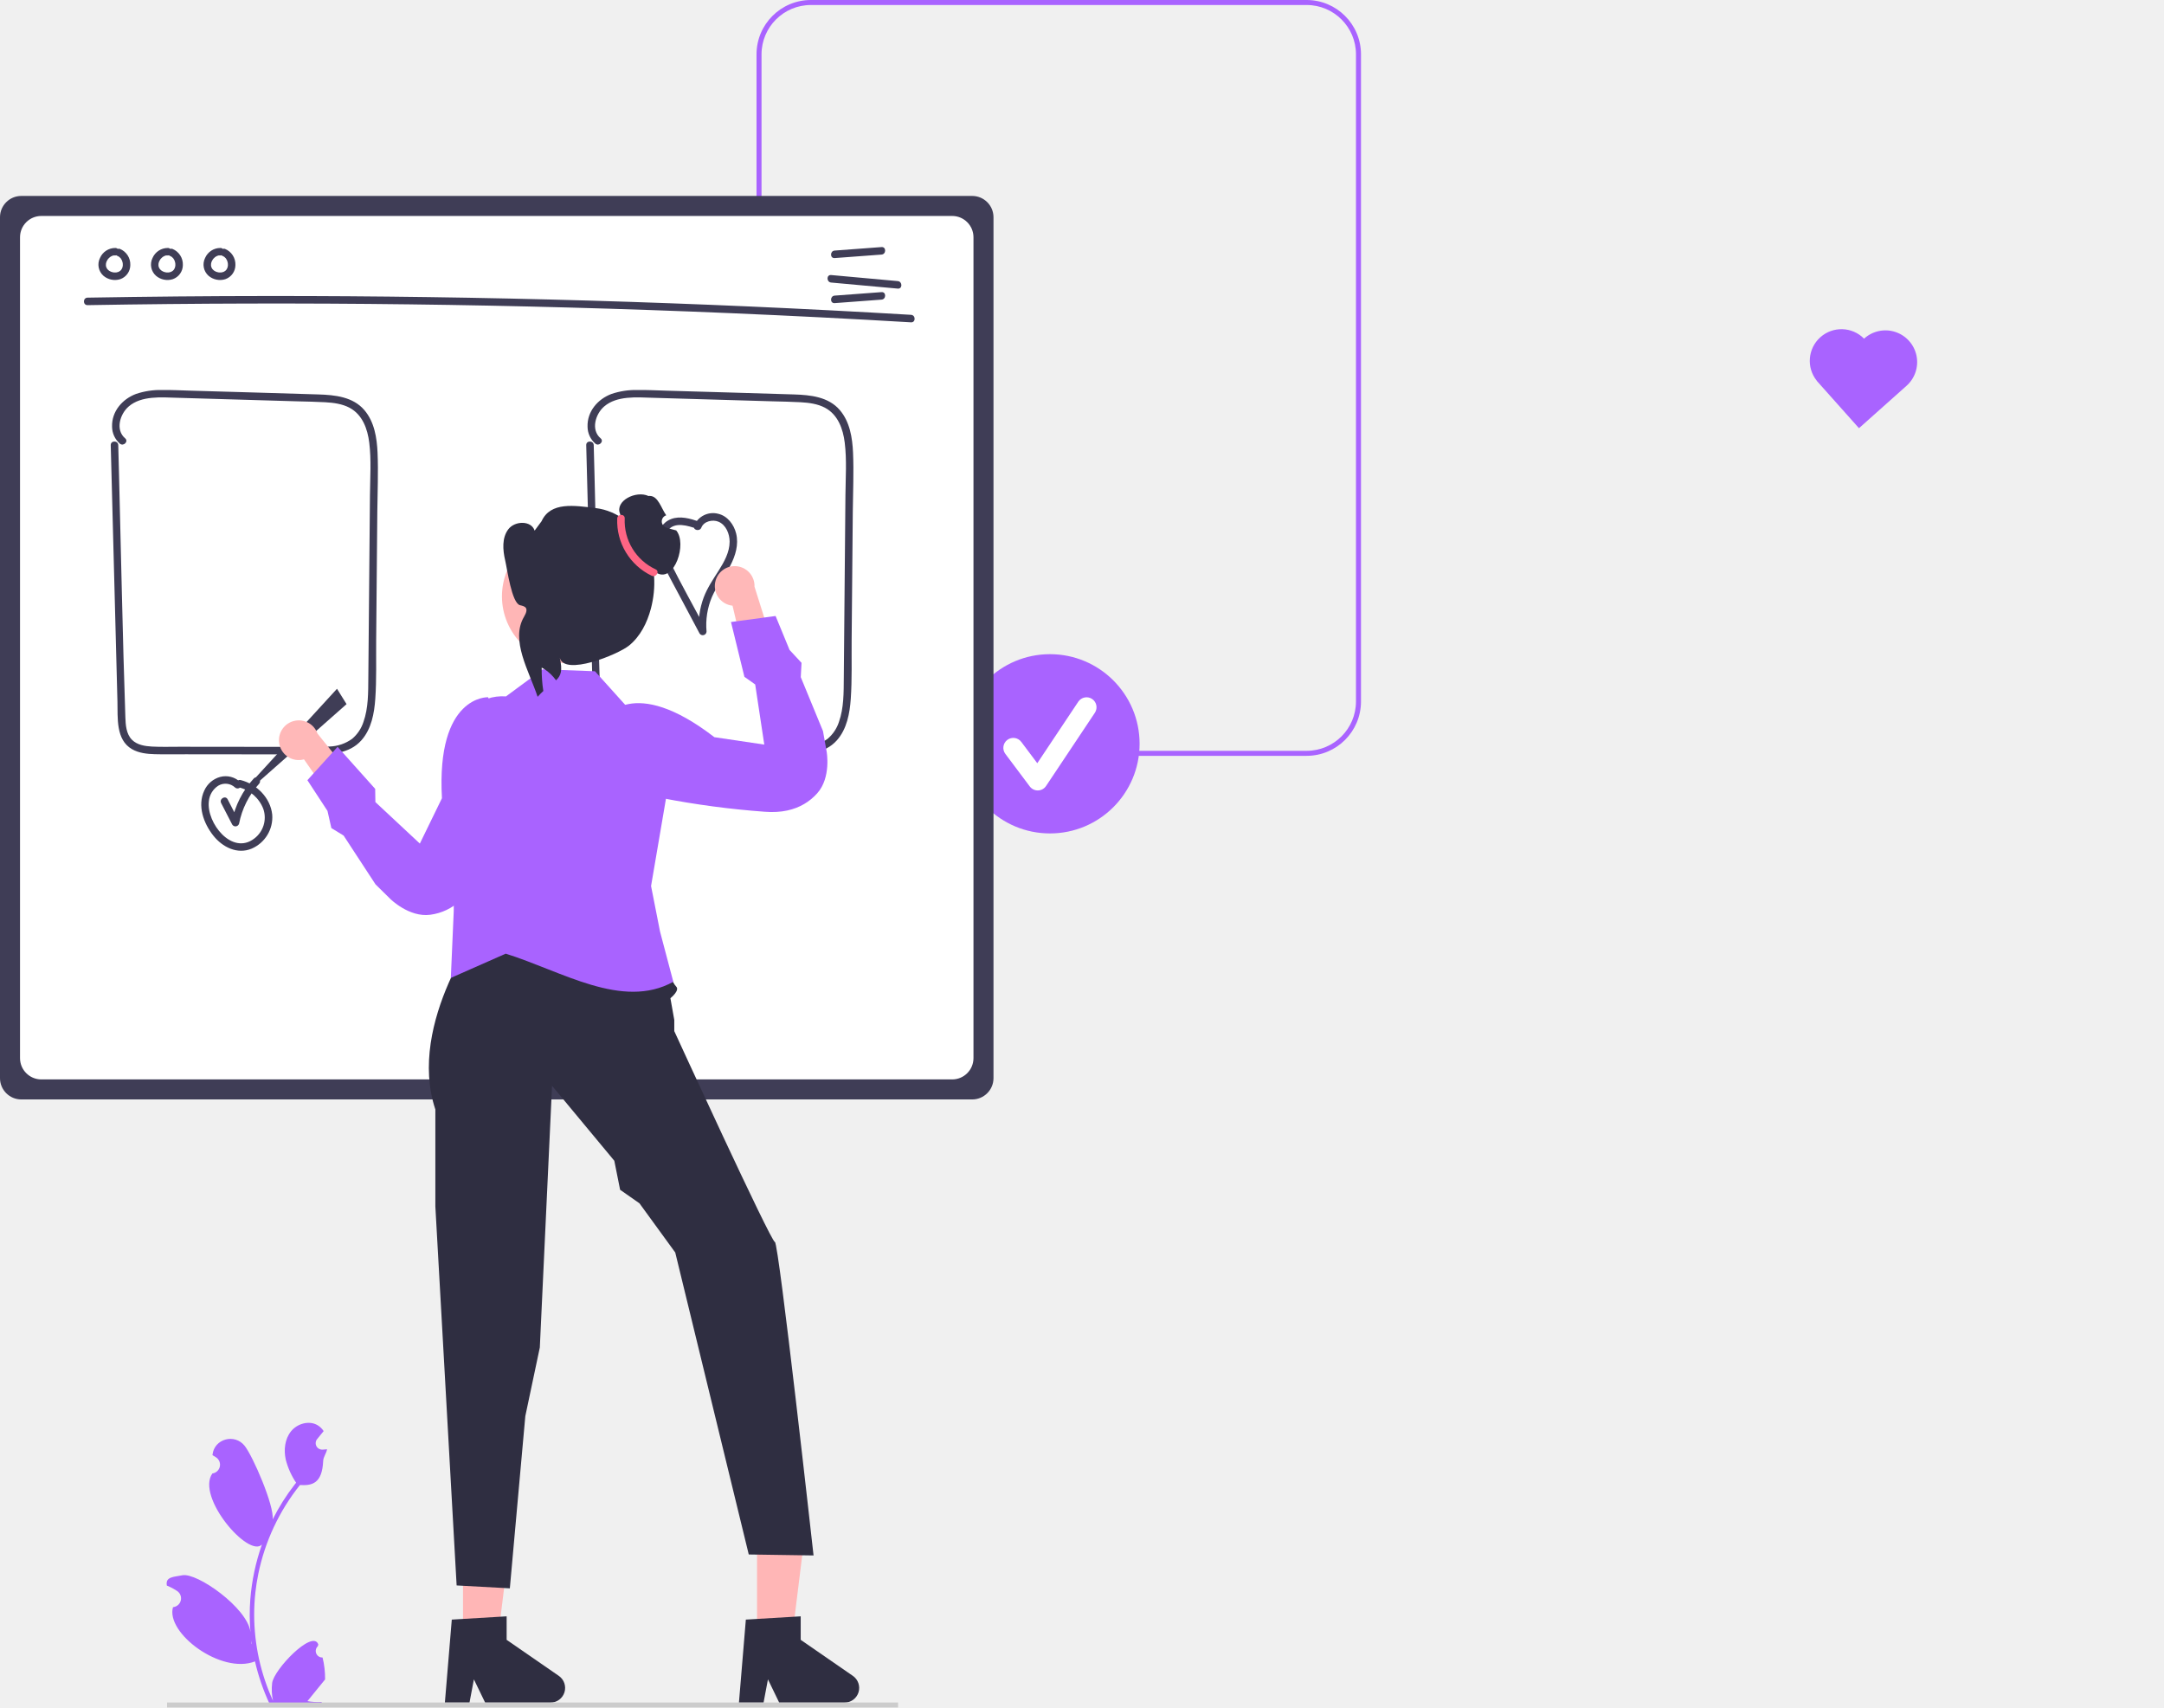
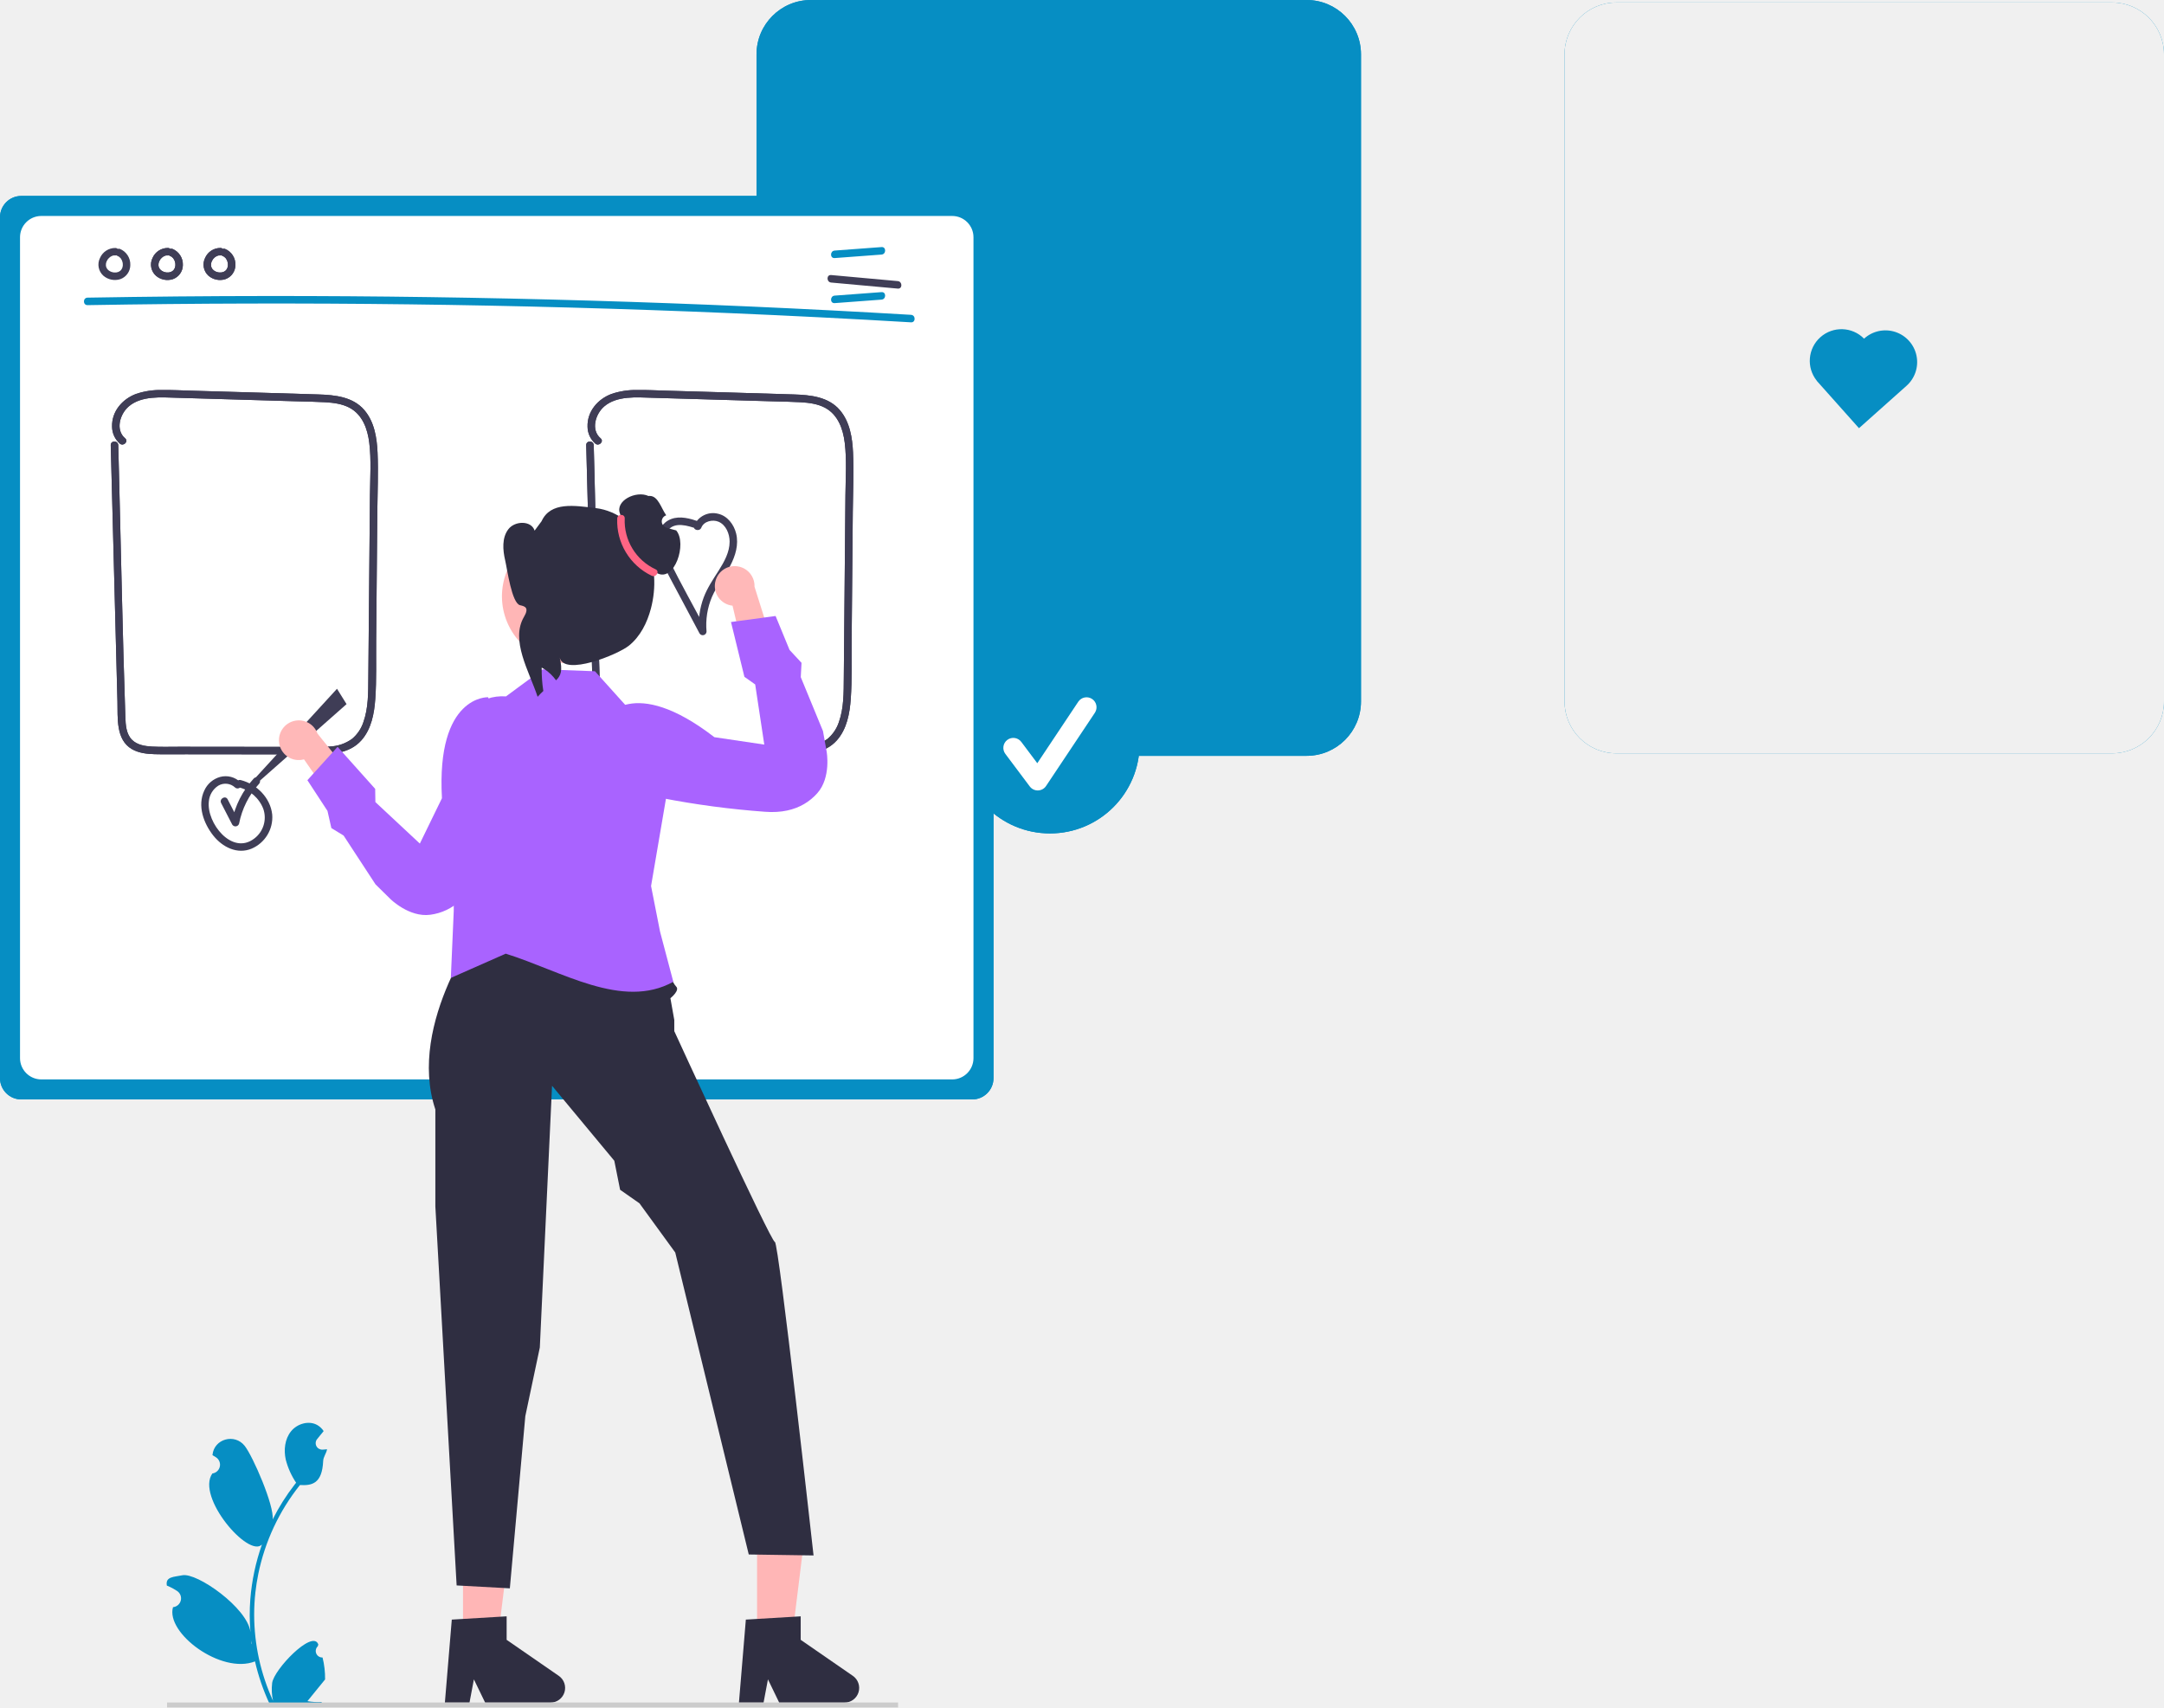
<svg xmlns="http://www.w3.org/2000/svg" data-name="Layer 1" width="864.731" height="682.242" viewBox="0 0 864.731 682.242">
-   <path d="M695.636,404.871H497.503a20.729,20.729,0,0,1-20.706-20.706V125.577a20.729,20.729,0,0,1,20.706-20.706H695.636a20.729,20.729,0,0,1,20.706,20.706V384.165A20.729,20.729,0,0,1,695.636,404.871Z" transform="translate(-173.493 -103.8713)" fill="#f0f0f0" />
-   <path d="M695.636,405.871H497.503a21.731,21.731,0,0,1-21.706-21.706V125.577a21.73,21.73,0,0,1,21.706-21.706h198.133a21.731,21.731,0,0,1,21.706,21.706V384.165A21.731,21.731,0,0,1,695.636,405.871ZM497.503,105.871A19.728,19.728,0,0,0,477.797,125.577V384.165a19.728,19.728,0,0,0,19.706,19.706h198.133a19.728,19.728,0,0,0,19.706-19.706V125.577a19.728,19.728,0,0,0-19.706-19.706Z" transform="translate(-173.493 -103.8713)" fill="#a963ff" />
+   <path d="M695.636,404.871H497.503a20.729,20.729,0,0,1-20.706-20.706V125.577a20.729,20.729,0,0,1,20.706-20.706H695.636a20.729,20.729,0,0,1,20.706,20.706V384.165A20.729,20.729,0,0,1,695.636,404.871Z" transform="translate(-173.493 -103.8713)" fill="#068ec3" />
+   <path d="M695.636,405.871H497.503a21.731,21.731,0,0,1-21.706-21.706V125.577a21.73,21.73,0,0,1,21.706-21.706h198.133a21.731,21.731,0,0,1,21.706,21.706V384.165A21.731,21.731,0,0,1,695.636,405.871ZM497.503,105.871A19.728,19.728,0,0,0,477.797,125.577V384.165a19.728,19.728,0,0,0,19.706,19.706h198.133a19.728,19.728,0,0,0,19.706-19.706V125.577a19.728,19.728,0,0,0-19.706-19.706Z" transform="translate(-173.493 -103.8713)" fill="#068ec3" />
+   <path d="M1017.518,404.871H819.384a20.729,20.729,0,0,1-20.706-20.706V125.577a20.729,20.729,0,0,1,20.706-20.706h198.133a20.729,20.729,0,0,1,20.706,20.706V384.165A20.729,20.729,0,0,1,1017.518,404.871Z" transform="translate(-173.493 -103.8713)" fill="#068ec3" />
+   <circle cx="419.571" cy="297.192" r="35.811" fill="#068ec3" />
+   <path d="M588.178,419.701a3.982,3.982,0,0,1-3.186-1.594l-9.77-13.027a3.983,3.983,0,1,1,6.374-4.78l6.392,8.522,16.416-24.624a3.984,3.984,0,0,1,6.629,4.419l-19.54,29.309a3.985,3.985,0,0,1-3.204,1.773C588.252,419.701,588.215,419.701,588.178,419.701Z" transform="translate(-173.493 -103.8713)" fill="#068ec3" />
+   <path d="M561.993,543.162h-380a8.51,8.51,0,0,1-8.5-8.5v-344a8.509,8.509,0,0,1,8.5-8.5h380a8.509,8.509,0,0,1,8.5,8.5v344A8.51,8.51,0,0,1,561.993,543.162Z" transform="translate(-173.493 -103.8713)" fill="#068ec3" />
+   <path d="M553.993,535.162h-364a8.51,8.51,0,0,1-8.5-8.5v-328a8.509,8.509,0,0,1,8.5-8.5h364a8.509,8.509,0,0,1,8.5,8.5v328A8.51,8.51,0,0,1,553.993,535.162Z" transform="translate(-173.493 -103.8713)" fill="#068ec3" />
+   <path d="M208.487,225.796q64.256-1.117,128.526-.321,64.26.801,128.478,3.524,36.035,1.528,72.041,3.662c1.929.114,1.922-2.886,0-3q-64.153-3.796-128.4-5.681-64.238-1.88-128.513-1.837-36.067.024-72.131.654c-1.928.034-1.934,3.034,0,3Z" transform="translate(-173.493 -103.8713)" fill="#068ec3" />
+   <path d="M507.022,206.985l18.731-1.394c1.914-.142,1.929-3.144,0-3l-18.731,1.394c-1.914.142-1.929,3.144,0,3Z" transform="translate(-173.493 -103.8713)" fill="#068ec3" />
+   <path d="M507.022,224.985l18.731-1.394c1.914-.142,1.929-3.144,0-3l-18.731,1.394c-1.914.142-1.929,3.144,0,3Z" transform="translate(-173.493 -103.8713)" fill="#068ec3" />
+   <path d="M505.613,216.765l26.632,2.42c1.922.175,1.91-2.826,0-3l-26.632-2.42c-1.922-.175-1.91,2.826,0,3Z" transform="translate(-173.493 -103.8713)" fill="#068ec3" />
+   <path d="M219.572,202.951a6.636,6.636,0,0,0-6.133,4.006,5.974,5.974,0,0,0,1.375,7.096,7.102,7.102,0,0,0,6.729,1.367,6.003,6.003,0,0,0,4.023-5.643,6.707,6.707,0,0,0-4.179-6.469,1.506,1.506,0,0,0-1.845,1.048,1.543,1.543,0,0,0,1.048,1.845c.261.101-.239-.128.005.004.1.055.203.104.301.162.084.05.164.104.246.157.28.183-.137-.134.042.03.155.142.309.281.45.439.053.059.262.225.1.109-.124-.088-.048-.068,0,.003.036.054.075.106.111.16a5.346,5.346,0,0,1,.318.55c.022.044.042.089.065.132.042.082.103.103.004.001-.094-.098-.034-.091-.001.003.022.062.046.123.068.185a5.78,5.78,0,0,1,.177.617c.022.097.04.194.059.291.067.344-.01-.214.006.042.014.214.029.425.026.639q-.003.147-.013.294c-.003.049-.009.098-.012.146-.016.235-.016-.086.017-.108a2.77,2.77,0,0,0-.136.617c-.027.093-.059.184-.089.277-.104.322.098-.175-.013.045a5.483,5.483,0,0,1-.306.55c-.049.074-.233.242-.082.125.164-.127-.086.091-.139.14" />
+   <path d="M240.572,202.951a6.636,6.636,0,0,0-6.133,4.006,5.974,5.974,0,0,0,1.375,7.096,7.102,7.102,0,0,0,6.729,1.367,6.003,6.003,0,0,0,4.023-5.643,6.707,6.707,0,0,0-4.179-6.469,1.506,1.506,0,0,0-1.845,1.048,1.543,1.543,0,0,0,1.048,1.845c.261.101-.239-.128.005.004.1.055.203.104.301.162.084.05.164.104.246.157.28.183-.137-.134.042.03.155.142.309.281.45.439.053.059.262.225.1.109-.124-.088-.048-.068,0,.003.036.054.075.106.111.16a5.346,5.346,0,0,1,.318.55c.022.044.042.089.065.132.042.082.103.103.004.001-.094-.098-.034-.091-.001.003.022.062.046.123.068.185a5.78,5.78,0,0,1,.177.617c.022.097.04.194.059.291.067.344-.01-.214.006.042.014.214.029.425.026.639q-.003.147-.013.294c-.003.049-.009.098-.012.146-.016.235-.016-.086.017-.108a2.77,2.77,0,0,0-.136.617c-.027.093-.059.184-.089.277-.104.322.098-.175-.013.045a5.483,5.483,0,0,1-.306.55c-.049.074-.233.242-.082.125.164-.127-.086.091-.139.14" />
+   <path d="M695.636,405.871H497.503a21.731,21.731,0,0,1-21.706-21.706V125.577a21.73,21.73,0,0,1,21.706-21.706h198.133a21.731,21.731,0,0,1,21.706,21.706V384.165A21.731,21.731,0,0,1,695.636,405.871ZM497.503,105.871A19.728,19.728,0,0,0,477.797,125.577V384.165a19.728,19.728,0,0,0,19.706,19.706h198.133a19.728,19.728,0,0,0,19.706-19.706V125.577a19.728,19.728,0,0,0-19.706-19.706Z" transform="translate(-173.493 -103.8713)" fill="#068ec3" />
  <path d="M1017.518,404.871H819.384a20.729,20.729,0,0,1-20.706-20.706V125.577a20.729,20.729,0,0,1,20.706-20.706h198.133a20.729,20.729,0,0,1,20.706,20.706V384.165A20.729,20.729,0,0,1,1017.518,404.871Z" transform="translate(-173.493 -103.8713)" fill="#f0f0f0" />
-   <circle cx="419.571" cy="297.192" r="35.811" fill="#a963ff" />
+   <circle cx="419.571" cy="297.192" r="35.811" fill="#068ec3" />
  <path d="M588.178,419.701a3.982,3.982,0,0,1-3.186-1.594l-9.77-13.027a3.983,3.983,0,1,1,6.374-4.78l6.392,8.522,16.416-24.624a3.984,3.984,0,0,1,6.629,4.419l-19.54,29.309a3.985,3.985,0,0,1-3.204,1.773C588.252,419.701,588.215,419.701,588.178,419.701Z" transform="translate(-173.493 -103.8713)" fill="#fff" />
-   <path d="M561.993,543.162h-380a8.51,8.51,0,0,1-8.5-8.5v-344a8.509,8.509,0,0,1,8.5-8.5h380a8.509,8.509,0,0,1,8.5,8.5v344A8.51,8.51,0,0,1,561.993,543.162Z" transform="translate(-173.493 -103.8713)" fill="#3f3d56" />
+   <path d="M561.993,543.162h-380a8.51,8.51,0,0,1-8.5-8.5v-344a8.509,8.509,0,0,1,8.5-8.5h380a8.509,8.509,0,0,1,8.5,8.5v344A8.51,8.51,0,0,1,561.993,543.162Z" transform="translate(-173.493 -103.8713)" fill="#068ec3" />
  <path d="M553.993,535.162h-364a8.51,8.51,0,0,1-8.5-8.5v-328a8.509,8.509,0,0,1,8.5-8.5h364a8.509,8.509,0,0,1,8.5,8.5v328A8.51,8.51,0,0,1,553.993,535.162Z" transform="translate(-173.493 -103.8713)" fill="#fff" />
-   <path d="M208.487,225.796q64.256-1.117,128.526-.321,64.26.801,128.478,3.524,36.035,1.528,72.041,3.662c1.929.114,1.922-2.886,0-3q-64.153-3.796-128.4-5.681-64.238-1.88-128.513-1.837-36.067.024-72.131.654c-1.928.034-1.934,3.034,0,3Z" transform="translate(-173.493 -103.8713)" fill="#3f3d56" />
-   <path d="M507.022,206.985l18.731-1.394c1.914-.142,1.929-3.144,0-3l-18.731,1.394c-1.914.142-1.929,3.144,0,3Z" transform="translate(-173.493 -103.8713)" fill="#3f3d56" />
-   <path d="M507.022,224.985l18.731-1.394c1.914-.142,1.929-3.144,0-3l-18.731,1.394c-1.914.142-1.929,3.144,0,3Z" transform="translate(-173.493 -103.8713)" fill="#3f3d56" />
+   <path d="M208.487,225.796q64.256-1.117,128.526-.321,64.26.801,128.478,3.524,36.035,1.528,72.041,3.662c1.929.114,1.922-2.886,0-3q-64.153-3.796-128.4-5.681-64.238-1.88-128.513-1.837-36.067.024-72.131.654c-1.928.034-1.934,3.034,0,3Z" transform="translate(-173.493 -103.8713)" fill="#068ec3" />
+   <path d="M507.022,206.985l18.731-1.394c1.914-.142,1.929-3.144,0-3l-18.731,1.394c-1.914.142-1.929,3.144,0,3Z" transform="translate(-173.493 -103.8713)" fill="#068ec3" />
+   <path d="M507.022,224.985l18.731-1.394c1.914-.142,1.929-3.144,0-3l-18.731,1.394c-1.914.142-1.929,3.144,0,3Z" transform="translate(-173.493 -103.8713)" fill="#068ec3" />
  <path d="M505.613,216.765l26.632,2.42c1.922.175,1.91-2.826,0-3l-26.632-2.42c-1.922-.175-1.91,2.826,0,3Z" transform="translate(-173.493 -103.8713)" fill="#3f3d56" />
  <path d="M219.572,202.951a6.636,6.636,0,0,0-6.133,4.006,5.974,5.974,0,0,0,1.375,7.096,7.102,7.102,0,0,0,6.729,1.367,6.003,6.003,0,0,0,4.023-5.643,6.707,6.707,0,0,0-4.179-6.469,1.506,1.506,0,0,0-1.845,1.048,1.543,1.543,0,0,0,1.048,1.845c.261.101-.239-.128.005.004.1.055.203.104.301.162.084.05.164.104.246.157.28.183-.137-.134.042.03.155.142.309.281.45.439.053.059.262.225.1.109-.124-.088-.048-.068,0,.003.036.054.075.106.111.16a5.346,5.346,0,0,1,.318.55c.022.044.042.089.065.132.042.082.103.103.004.001-.094-.098-.034-.091-.001.003.022.062.046.123.068.185a5.78,5.78,0,0,1,.177.617c.022.097.04.194.059.291.067.344-.01-.214.006.042.014.214.029.425.026.639q-.003.147-.013.294c-.003.049-.009.098-.012.146-.016.235-.016-.086.017-.108a2.77,2.77,0,0,0-.136.617c-.027.093-.059.184-.089.277-.104.322.098-.175-.013.045a5.483,5.483,0,0,1-.306.55c-.049.074-.233.242-.082.125.164-.127-.086.091-.139.148q-.102.108-.213.209a1.702,1.702,0,0,1-.149.129c-.01-.005.251-.174.11-.084-.178.114-.347.235-.535.334-.022.012-.262.123-.261.127-.01-.041.309-.112.09-.042-.046.015-.091.033-.137.048a4.9,4.9,0,0,1-.609.162c-.047.009-.097.014-.144.026-.155.04.148-.024.157-.018a1.308,1.308,0,0,0-.341.03,5.581,5.581,0,0,1-.639-0c-.049-.003-.098-.008-.148-.011-.114-.007-.198-.089-.046 0.0.117.069.108.019.004-.001-.049-.009-.097-.017-.146-.026a5.824,5.824,0,0,1-.624-.153c-.11-.034-.218-.073-.327-.111a.869.869,0,0,1-.138-.053c-.001-.012.281.134.132.054-.187-.101-.381-.186-.564-.296-.098-.059-.191-.123-.286-.186a.923.923,0,0,1-.119-.085c.003-.013.233.2.112.085-.152-.145-.315-.275-.459-.43-.033-.035-.064-.072-.097-.108l-.032-.036q-.122-.149-.005.001c.079.023.076.111 0-.003-.027-.04-.055-.08-.082-.12a3.134,3.134,0,0,1-.31-.554c.007-.006.13.361.036.084-.018-.052-.038-.104-.055-.156q-.052-.156-.091-.315c-.026-.105-.039-.214-.065-.319-.044-.177.026.139.018.132-.025-.025-.014-.178-.016-.215-.012-.235.015-.464.019-.698.003-.181-.015.141-.019.132a.508.508,0,0,1,.028-.159c.027-.123.052-.247.086-.369q.057-.21.131-.414c.019-.051.041-.101.058-.153.063-.188-.125.227-.021.058.143-.234.249-.487.401-.717.036-.055.254-.359.138-.206-.115.153.119-.137.163-.187.184-.205.4-.373.591-.569.113-.116-.079.057-.09.065.059-.042.117-.086.176-.127q.156-.108.32-.204c.123-.072.262-.126.381-.202.141-.09-.108.04-.112.042a1.116,1.116,0,0,1,.201-.077c.116-.041.621-.259.727-.191-.005-.003-.384.03-.077.011.072-.005.144-.012.217-.015.147-.006.293-.002.439.005a1.51,1.51,0,0,0,1.5-1.5,1.533,1.533,0,0,0-1.5-1.5Z" transform="translate(-173.493 -103.8713)" fill="#3f3d56" />
+   <path d="M240.572,202.951a6.636,6.636,0,0,0-6.133,4.006,5.974,5.974,0,0,0,1.375,7.096,7.102,7.102,0,0,0,6.729,1.367,6.003,6.003,0,0,0,4.023-5.643,6.707,6.707,0,0,0-4.179-6.469,1.506,1.506,0,0,0-1.845,1.048,1.543,1.543,0,0,0,1.048,1.845c.261.101-.239-.128.005.004.1.055.203.104.301.162.084.05.164.104.246.157.28.183-.137-.134.042.03.155.142.309.281.45.439.053.059.262.225.1.109-.124-.088-.048-.068,0,.003.036.054.075.106.111.16a5.346,5.346,0,0,1,.318.55c.022.044.042.089.065.132.042.082.103.103.004.001-.094-.098-.034-.091-.001.003.022.062.046.123.068.185a5.78,5.78,0,0,1,.177.617c.022.097.04.194.059.291.067.344-.01-.214.006.042.014.214.029.425.026.639q-.003.147-.013.294c-.003.049-.009.098-.012.146-.016.235-.016-.086.017-.108a2.77,2.77,0,0,0-.136.617c-.027.093-.059.184-.089.277-.104.322.098-.175-.013.045a5.483,5.483,0,0,1-.306.55c-.049.074-.233.242-.082.125.164-.127-.086.091-.139.148q-.102.108-.213.209a1.702,1.702,0,0,1-.149.129c-.01-.005.251-.174.11-.084-.178.114-.347.235-.535.334-.022.012-.262.123-.261.127-.01-.041.309-.112.09-.042-.046.015-.091.033-.137.048a4.9,4.9,0,0,1-.609.162c-.047.009-.097.014-.144.026-.155.04.148-.024.157-.018a1.308,1.308,0,0,0-.341.03,5.581,5.581,0,0,1-.639-0c-.049-.003-.098-.008-.148-.011-.114-.007-.198-.089-.046 0.0.117.069.108.019.004-.001-.049-.009-.097-.017-.146-.026a5.824,5.824,0,0,1-.624-.153c-.11-.034-.218-.073-.327-.111a.869.869,0,0,1-.138-.053c-.001-.012.281.134.132.054-.187-.101-.381-.186-.564-.296-.098-.059-.191-.123-.286-.186a.923.923,0,0,1-.119-.085c.003-.013.233.2.112.085-.152-.145-.315-.275-.459-.43-.033-.035-.064-.072-.097-.108l-.032-.036q-.122-.149-.005.001c.079.023.076.111 0-.003-.027-.04-.055-.08-.082-.12a3.134,3.134,0,0,1-.31-.554c.007-.006.13.361.036.084-.018-.052-.038-.104-.055-.156q-.052-.156-.091-.315c-.026-.105-.039-.214-.065-.319-.044-.177.026.139.018.132-.025-.025-.014-.178-.016-.215-.012-.235.015-.464.019-.698.003-.181-.015.141-.019.132a.508.508,0,0,1,.028-.159c.027-.123.052-.247.086-.369q.057-.21.131-.414c.019-.051.041-.101.058-.153.063-.188-.125.227-.021.058.143-.234.249-.487.401-.717.036-.055.254-.359.138-.206-.115.153.119-.137.163-.187.184-.205.4-.373.591-.569.113-.116-.079.057-.09.065.059-.042.117-.086.176-.127q.156-.108.32-.204c.123-.072.262-.126.381-.202.141-.09-.108.04-.112.042a1.116,1.116,0,0,1,.201-.077c.116-.041.621-.259.727-.191-.005-.003-.384.03-.077.011.072-.005.144-.012.217-.015.147-.006.293-.002.439.005a1.51,1.51,0,0,0,1.5-1.5,1.533,1.533,0,0,0-1.5-1.5Z" transform="translate(-173.493 -103.8713)" fill="#3f3d56" />
+   <path d="M261.572,202.951a6.636,6.636,0,0,0-6.133,4.006,5.974,5.974,0,0,0,1.375,7.096,7.102,7.102,0,0,0,6.729,1.367,6.003,6.003,0,0,0,4.023-5.643,6.707,6.707,0,0,0-4.179-6.469,1.506,1.506,0,0,0-1.845,1.048,1.543,1.543,0,0,0,1.048,1.845c.261.101-.239-.128.005.004.1.055.203.104.301.162.084.05.164.104.246.157.28.183-.137-.134.042.03.155.142.309.281.45.439.053.059.262.225.1.109-.124-.088-.048-.068-0.0.003.036.054.075.106.111.16a5.346,5.346,0,0,1,.318.55c.022.044.042.089.065.132.042.082.103.103.004.001-.094-.098-.034-.091-.001.003.022.062.046.123.068.185a5.78,5.78,0,0,1,.177.617c.022.097.04.194.059.291.067.344-.01-.214.006.042.014.214.029.425.026.639q-.003.147-.013.294c-.003.049-.009.098-.012.146-.016.235-.016-.086.017-.108a2.77,2.77,0,0,0-.136.617c-.027.093-.059.184-.089.277-.104.322.098-.175-.013.045a5.483,5.483,0,0,1-.306.55c-.049.074-.233.242-.082.125.164-.127-.086.091-.139.148q-.102.108-.213.209a1.702,1.702,0,0,1-.149.129c-.01-.005.251-.174.11-.084-.178.114-.347.235-.535.334-.022.012-.262.123-.261.127-.01-.041.309-.112.09-.042-.046.015-.091.033-.137.048a4.9,4.9,0,0,1-.609.162c-.047.009-.097.014-.144.026-.155.04.148-.024.157-.018a1.308,1.308,0,0,0-.341.03,5.581,5.581,0,0,1-.639-0c-.049-.003-.098-.008-.148-.011-.114-.007-.198-.089-.046 0.0.117.069.108.019.004-.001-.049-.009-.097-.017-.146-.026a5.824,5.824,0,0,1-.624-.153c-.11-.034-.218-.073-.327-.111a.869.869,0,0,1-.138-.053c-.001-.012.281.134.132.054-.187-.101-.381-.186-.564-.296-.098-.059-.191-.123-.286-.186a.923.923,0,0,1-.119-.085c.003-.013.233.2.112.085-.152-.145-.315-.275-.459-.43-.033-.035-.064-.072-.097-.108l-.032-.036q-.122-.149-.005.001c.079.023.076.111 0-.003-.027-.04-.055-.08-.082-.12a3.134,3.134,0,0,1-.31-.554c.007-.006.13.361.036.084-.018-.052-.038-.104-.055-.156q-.052-.156-.091-.315c-.026-.105-.039-.214-.065-.319-.044-.177.026.139.018.132-.025-.025-.014-.178-.016-.215-.012-.235.015-.464.019-.698.003-.181-.015.141-.019.132a.508.508,0,0,1,.028-.159c.027-.123.052-.247.086-.369q.057-.21.131-.414c.019-.051.041-.101.058-.153.063-.188-.125.227-.021.058.143-.234.249-.487.401-.717.036-.055.254-.359.138-.206-.115.153.119-.137.163-.187.184-.205.4-.373.591-.569.113-.116-.079.057-.09.065.059-.042.117-.086.176-.127q.156-.108.32-.204c.123-.072.262-.126.381-.202.141-.09-.108.04-.112.042a1.116,1.116,0,0,1,.201-.077c.116-.041.621-.259.727-.191-.005-.003-.384.03-.077.011.072-.005.144-.012.217-.015.147-.006.293-.002.439.005a1.51,1.51,0,0,0,1.5-1.5,1.533,1.533,0,0,0-1.5-1.5Z" transform="translate(-173.493 -103.8713)" fill="#3f3d56" />
+   <path d="M217.746,281.733l1.338,51.205,1.338,51.205c.169,6.461-.744,15.274,5.81,19.058,2.734,1.579,6.003,1.925,9.101,2.011,4.113.114,8.239.03,12.354.034l51.25.055c6.734.007,14.13-.189,18.954-5.613,4.027-4.527,5.168-10.803,5.572-16.659.533-7.729.277-15.554.346-23.298l.23-25.734.23-25.734c.07-7.818.439-15.699.097-23.512-.262-5.961-1.269-12.327-5.266-17.011-4.553-5.337-11.752-6.057-18.318-6.267-16.981-.544-33.965-1.002-50.948-1.503-3.907-.115-7.825-.325-11.734-.273a30.363,30.363,0,0,0-10.236,1.568c-5.491,2.056-9.78,6.987-9.589,13.103a9.099,9.099,0,0,0,3.102,6.756c1.466,1.24,3.598-.872,2.121-2.121-4.002-3.386-2.064-9.73,1.435-12.735,5.069-4.354,13.016-3.647,19.197-3.465l48.108,1.419c3.731.11,7.472.147,11.199.366,3.327.196,6.801.628,9.779,2.23,5.149,2.77,7.158,8.454,7.834,13.951.851,6.916.339,14.053.277,21l-.219,24.484-.433,48.469c-.053,5.895.038,11.98-1.945,17.617a14.869,14.869,0,0,1-4.51,6.723,16.231,16.231,0,0,1-9.029,3.087c-3.652.294-7.345.152-11.005.148l-12.5-.013-24-.026-12.5-.013c-3.653-.004-7.332.124-10.98-.077-2.8-.154-5.924-.638-7.987-2.721-2.311-2.333-2.525-5.936-2.631-9.03-1.105-32.219-1.687-64.466-2.529-96.693l-.313-11.989c-.05-1.927-3.051-1.934-3,0Z" transform="translate(-173.493 -103.8713)" fill="#3f3d56" />
+   <path d="M407.746,281.733l1.338,51.205,1.338,51.205c.169,6.461-.744,15.274,5.81,19.058,2.734,1.579,6.003,1.925,9.101,2.011,4.113.114,8.239.03,12.354.034l51.25.055c6.734.007,14.13-.189,18.954-5.613,4.027-4.527,5.168-10.803,5.572-16.659.533-7.729.277-15.554.346-23.298l.23-25.734.23-25.734c.07-7.818.439-15.699.097-23.512-.262-5.961-1.269-12.327-5.266-17.011-4.553-5.337-11.752-6.057-18.318-6.267-16.981-.544-33.965-1.002-50.948-1.503-3.907-.115-7.825-.325-11.734-.273a30.363,30.363,0,0,0-10.236,1.568c-5.491,2.056-9.78,6.987-9.589,13.103a9.099,9.099,0,0,0,3.102,6.756c1.466,1.24,3.598-.872,2.121-2.121-4.002-3.386-2.064-9.73,1.435-12.735,5.069-4.354,13.016-3.647,19.197-3.465l48.108,1.419c3.731.11,7.472.147,11.199.366,3.327.196,6.801.628,9.779,2.23,5.149,2.77,7.158,8.454,7.834,13.951.851,6.916.339,14.053.277,21l-.219,24.484-.433,48.469c-.053,5.895.038,11.98-1.945,17.617a14.869,14.869,0,0,1-4.51,6.723,16.231,16.231,0,0,1-9.029,3.087c-3.652.294-7.345.152-11.005.148l-12.5-.013-24-.026-12.5-.013c-3.653-.004-7.332.124-10.98-.077-2.8-.154-5.924-.638-7.987-2.721-2.311-2.333-2.525-5.936-2.631-9.03-1.105-32.219-1.687-64.466-2.529-96.693l-.313-11.989c-.05-1.927-3.051-1.934-3,0Z" transform="translate(-173.493 -103.8713)" fill="#3f3d56" />
  <path d="M240.572,202.951a6.636,6.636,0,0,0-6.133,4.006,5.974,5.974,0,0,0,1.375,7.096,7.102,7.102,0,0,0,6.729,1.367,6.003,6.003,0,0,0,4.023-5.643,6.707,6.707,0,0,0-4.179-6.469,1.506,1.506,0,0,0-1.845,1.048,1.543,1.543,0,0,0,1.048,1.845c.261.101-.239-.128.005.004.1.055.203.104.301.162.084.05.164.104.246.157.28.183-.137-.134.042.03.155.142.309.281.45.439.053.059.262.225.1.109-.124-.088-.048-.068,0,.003.036.054.075.106.111.16a5.346,5.346,0,0,1,.318.55c.022.044.042.089.065.132.042.082.103.103.004.001-.094-.098-.034-.091-.001.003.022.062.046.123.068.185a5.78,5.78,0,0,1,.177.617c.022.097.04.194.059.291.067.344-.01-.214.006.042.014.214.029.425.026.639q-.003.147-.013.294c-.003.049-.009.098-.012.146-.016.235-.016-.086.017-.108a2.77,2.77,0,0,0-.136.617c-.027.093-.059.184-.089.277-.104.322.098-.175-.013.045a5.483,5.483,0,0,1-.306.55c-.049.074-.233.242-.082.125.164-.127-.086.091-.139.148q-.102.108-.213.209a1.702,1.702,0,0,1-.149.129c-.01-.005.251-.174.11-.084-.178.114-.347.235-.535.334-.022.012-.262.123-.261.127-.01-.041.309-.112.09-.042-.046.015-.091.033-.137.048a4.9,4.9,0,0,1-.609.162c-.047.009-.097.014-.144.026-.155.04.148-.024.157-.018a1.308,1.308,0,0,0-.341.03,5.581,5.581,0,0,1-.639-0c-.049-.003-.098-.008-.148-.011-.114-.007-.198-.089-.046 0.0.117.069.108.019.004-.001-.049-.009-.097-.017-.146-.026a5.824,5.824,0,0,1-.624-.153c-.11-.034-.218-.073-.327-.111a.869.869,0,0,1-.138-.053c-.001-.012.281.134.132.054-.187-.101-.381-.186-.564-.296-.098-.059-.191-.123-.286-.186a.923.923,0,0,1-.119-.085c.003-.013.233.2.112.085-.152-.145-.315-.275-.459-.43-.033-.035-.064-.072-.097-.108l-.032-.036q-.122-.149-.005.001c.079.023.076.111 0-.003-.027-.04-.055-.08-.082-.12a3.134,3.134,0,0,1-.31-.554c.007-.006.13.361.036.084-.018-.052-.038-.104-.055-.156q-.052-.156-.091-.315c-.026-.105-.039-.214-.065-.319-.044-.177.026.139.018.132-.025-.025-.014-.178-.016-.215-.012-.235.015-.464.019-.698.003-.181-.015.141-.019.132a.508.508,0,0,1,.028-.159c.027-.123.052-.247.086-.369q.057-.21.131-.414c.019-.051.041-.101.058-.153.063-.188-.125.227-.021.058.143-.234.249-.487.401-.717.036-.055.254-.359.138-.206-.115.153.119-.137.163-.187.184-.205.4-.373.591-.569.113-.116-.079.057-.09.065.059-.042.117-.086.176-.127q.156-.108.32-.204c.123-.072.262-.126.381-.202.141-.09-.108.04-.112.042a1.116,1.116,0,0,1,.201-.077c.116-.041.621-.259.727-.191-.005-.003-.384.03-.077.011.072-.005.144-.012.217-.015.147-.006.293-.002.439.005a1.51,1.51,0,0,0,1.5-1.5,1.533,1.533,0,0,0-1.5-1.5Z" transform="translate(-173.493 -103.8713)" fill="#3f3d56" />
  <path d="M261.572,202.951a6.636,6.636,0,0,0-6.133,4.006,5.974,5.974,0,0,0,1.375,7.096,7.102,7.102,0,0,0,6.729,1.367,6.003,6.003,0,0,0,4.023-5.643,6.707,6.707,0,0,0-4.179-6.469,1.506,1.506,0,0,0-1.845,1.048,1.543,1.543,0,0,0,1.048,1.845c.261.101-.239-.128.005.004.1.055.203.104.301.162.084.05.164.104.246.157.28.183-.137-.134.042.03.155.142.309.281.45.439.053.059.262.225.1.109-.124-.088-.048-.068-0.0.003.036.054.075.106.111.16a5.346,5.346,0,0,1,.318.55c.022.044.042.089.065.132.042.082.103.103.004.001-.094-.098-.034-.091-.001.003.022.062.046.123.068.185a5.78,5.78,0,0,1,.177.617c.022.097.04.194.059.291.067.344-.01-.214.006.042.014.214.029.425.026.639q-.003.147-.013.294c-.003.049-.009.098-.012.146-.016.235-.016-.086.017-.108a2.77,2.77,0,0,0-.136.617c-.027.093-.059.184-.089.277-.104.322.098-.175-.013.045a5.483,5.483,0,0,1-.306.55c-.049.074-.233.242-.082.125.164-.127-.086.091-.139.148q-.102.108-.213.209a1.702,1.702,0,0,1-.149.129c-.01-.005.251-.174.11-.084-.178.114-.347.235-.535.334-.022.012-.262.123-.261.127-.01-.041.309-.112.09-.042-.046.015-.091.033-.137.048a4.9,4.9,0,0,1-.609.162c-.047.009-.097.014-.144.026-.155.04.148-.024.157-.018a1.308,1.308,0,0,0-.341.03,5.581,5.581,0,0,1-.639-0c-.049-.003-.098-.008-.148-.011-.114-.007-.198-.089-.046 0.0.117.069.108.019.004-.001-.049-.009-.097-.017-.146-.026a5.824,5.824,0,0,1-.624-.153c-.11-.034-.218-.073-.327-.111a.869.869,0,0,1-.138-.053c-.001-.012.281.134.132.054-.187-.101-.381-.186-.564-.296-.098-.059-.191-.123-.286-.186a.923.923,0,0,1-.119-.085c.003-.013.233.2.112.085-.152-.145-.315-.275-.459-.43-.033-.035-.064-.072-.097-.108l-.032-.036q-.122-.149-.005.001c.079.023.076.111 0-.003-.027-.04-.055-.08-.082-.12a3.134,3.134,0,0,1-.31-.554c.007-.006.13.361.036.084-.018-.052-.038-.104-.055-.156q-.052-.156-.091-.315c-.026-.105-.039-.214-.065-.319-.044-.177.026.139.018.132-.025-.025-.014-.178-.016-.215-.012-.235.015-.464.019-.698.003-.181-.015.141-.019.132a.508.508,0,0,1,.028-.159c.027-.123.052-.247.086-.369q.057-.21.131-.414c.019-.051.041-.101.058-.153.063-.188-.125.227-.021.058.143-.234.249-.487.401-.717.036-.055.254-.359.138-.206-.115.153.119-.137.163-.187.184-.205.4-.373.591-.569.113-.116-.079.057-.09.065.059-.042.117-.086.176-.127q.156-.108.32-.204c.123-.072.262-.126.381-.202.141-.09-.108.04-.112.042a1.116,1.116,0,0,1,.201-.077c.116-.041.621-.259.727-.191-.005-.003-.384.03-.077.011.072-.005.144-.012.217-.015.147-.006.293-.002.439.005a1.51,1.51,0,0,0,1.5-1.5,1.533,1.533,0,0,0-1.5-1.5Z" transform="translate(-173.493 -103.8713)" fill="#3f3d56" />
  <path d="M217.746,281.733l1.338,51.205,1.338,51.205c.169,6.461-.744,15.274,5.81,19.058,2.734,1.579,6.003,1.925,9.101,2.011,4.113.114,8.239.03,12.354.034l51.25.055c6.734.007,14.13-.189,18.954-5.613,4.027-4.527,5.168-10.803,5.572-16.659.533-7.729.277-15.554.346-23.298l.23-25.734.23-25.734c.07-7.818.439-15.699.097-23.512-.262-5.961-1.269-12.327-5.266-17.011-4.553-5.337-11.752-6.057-18.318-6.267-16.981-.544-33.965-1.002-50.948-1.503-3.907-.115-7.825-.325-11.734-.273a30.363,30.363,0,0,0-10.236,1.568c-5.491,2.056-9.78,6.987-9.589,13.103a9.099,9.099,0,0,0,3.102,6.756c1.466,1.24,3.598-.872,2.121-2.121-4.002-3.386-2.064-9.73,1.435-12.735,5.069-4.354,13.016-3.647,19.197-3.465l48.108,1.419c3.731.11,7.472.147,11.199.366,3.327.196,6.801.628,9.779,2.23,5.149,2.77,7.158,8.454,7.834,13.951.851,6.916.339,14.053.277,21l-.219,24.484-.433,48.469c-.053,5.895.038,11.98-1.945,17.617a14.869,14.869,0,0,1-4.51,6.723,16.231,16.231,0,0,1-9.029,3.087c-3.652.294-7.345.152-11.005.148l-12.5-.013-24-.026-12.5-.013c-3.653-.004-7.332.124-10.98-.077-2.8-.154-5.924-.638-7.987-2.721-2.311-2.333-2.525-5.936-2.631-9.03-1.105-32.219-1.687-64.466-2.529-96.693l-.313-11.989c-.05-1.927-3.051-1.934-3,0Z" transform="translate(-173.493 -103.8713)" fill="#3f3d56" />
  <path d="M407.746,281.733l1.338,51.205,1.338,51.205c.169,6.461-.744,15.274,5.81,19.058,2.734,1.579,6.003,1.925,9.101,2.011,4.113.114,8.239.03,12.354.034l51.25.055c6.734.007,14.13-.189,18.954-5.613,4.027-4.527,5.168-10.803,5.572-16.659.533-7.729.277-15.554.346-23.298l.23-25.734.23-25.734c.07-7.818.439-15.699.097-23.512-.262-5.961-1.269-12.327-5.266-17.011-4.553-5.337-11.752-6.057-18.318-6.267-16.981-.544-33.965-1.002-50.948-1.503-3.907-.115-7.825-.325-11.734-.273a30.363,30.363,0,0,0-10.236,1.568c-5.491,2.056-9.78,6.987-9.589,13.103a9.099,9.099,0,0,0,3.102,6.756c1.466,1.24,3.598-.872,2.121-2.121-4.002-3.386-2.064-9.73,1.435-12.735,5.069-4.354,13.016-3.647,19.197-3.465l48.108,1.419c3.731.11,7.472.147,11.199.366,3.327.196,6.801.628,9.779,2.23,5.149,2.77,7.158,8.454,7.834,13.951.851,6.916.339,14.053.277,21l-.219,24.484-.433,48.469c-.053,5.895.038,11.98-1.945,17.617a14.869,14.869,0,0,1-4.51,6.723,16.231,16.231,0,0,1-9.029,3.087c-3.652.294-7.345.152-11.005.148l-12.5-.013-24-.026-12.5-.013c-3.653-.004-7.332.124-10.98-.077-2.8-.154-5.924-.638-7.987-2.721-2.311-2.333-2.525-5.936-2.631-9.03-1.105-32.219-1.687-64.466-2.529-96.693l-.313-11.989c-.05-1.927-3.051-1.934-3,0Z" transform="translate(-173.493 -103.8713)" fill="#3f3d56" />
  <path d="M269.529,416.385a8.486,8.486,0,0,0-8.044-2.092,9.809,9.809,0,0,0-6.364,5.463c-2.834,6.036-.295,13.072,3.621,18.001,3.639,4.58,9.551,7.599,15.311,5.194a13.632,13.632,0,0,0,8.218-13.625c-.726-6.703-6.173-12.131-12.569-13.768-1.871-.479-2.67,2.414-.798,2.893a14.044,14.044,0,0,1,9.834,8.694,10.523,10.523,0,0,1-3.628,11.769c-8.939,6.864-19.165-6.26-18.162-14.848a8.291,8.291,0,0,1,3.785-6.281,5.624,5.624,0,0,1,6.673.721,1.501,1.501,0,0,0,2.121-2.121Z" transform="translate(-173.493 -103.8713)" fill="#3f3d56" />
  <path d="M452.805,312.27c-3.501-1.204-7.565-2.4-11.187-.988-3.417,1.332-5.3,4.592-5.67,8.13-.413,3.946,1.265,7.709,3.043,11.125,2.139,4.109,4.345,8.185,6.519,12.276l7.519,14.15a1.511,1.511,0,0,0,2.795-.757,28.94,28.94,0,0,1,2.192-13.904c1.923-4.431,5.065-8.173,7.299-12.433,2.056-3.922,3.427-8.422,2.338-12.842-.881-3.575-3.481-7.054-7.228-7.886a8.204,8.204,0,0,0-9.553,4.719c-.708,1.797,2.192,2.576,2.893.798.998-2.533,4.491-3.31,6.819-2.34,3.033,1.263,4.472,4.888,4.468,7.97-.005,4.213-2.163,8.062-4.353,11.522-2.212,3.495-4.537,6.874-6.007,10.769a31.427,31.427,0,0,0-1.868,13.629l2.795-.757c-4.882-9.188-10.033-18.283-14.642-27.611-1.772-3.587-3.367-8.425-.649-12.003,2.786-3.668,8.103-1.901,11.68-.671,1.83.629,2.615-2.268.798-2.893Z" transform="translate(-173.493 -103.8713)" fill="#3f3d56" />
  <path d="M261.868,424.766l4.417,8.568a1.515,1.515,0,0,0,2.742-.358,32.999,32.999,0,0,1,7.971-15.905c1.3-1.423-.816-3.551-2.121-2.121a35.923,35.923,0,0,0-8.742,17.229l2.742-.358-4.417-8.568c-.885-1.717-3.475-.201-2.59,1.514Z" transform="translate(-173.493 -103.8713)" fill="#3f3d56" />
  <path d="M311.975,385.213l-34.903,30.828a1.025,1.025,0,0,1-1.435-1.461l32.521-35.507Z" transform="translate(-173.493 -103.8713)" fill="#3f3d56" />
  <polygon points="185.013 656.522 198.731 656.522 205.26 603.608 185.013 603.608 185.013 656.522" fill="#ffb6b6" />
  <path d="M351.265,784.162h9.838l1.756-9.288,4.498,9.288h26.093A5.865,5.865,0,0,0,396.783,773.47l-20.837-14.391v-9.39l-21.917,1.308Z" transform="translate(-173.493 -103.8713)" fill="#2f2e41" />
  <polygon points="302.519 656.522 316.237 656.522 322.766 603.608 302.519 603.608 302.519 656.522" fill="#ffb6b6" />
  <path d="M468.771,784.162h9.838l1.756-9.288,4.498,9.288h26.093A5.865,5.865,0,0,0,514.288,773.47l-20.837-14.391v-9.39l-21.917,1.308Z" transform="translate(-173.493 -103.8713)" fill="#2f2e41" />
  <path d="M436.363,479.917l-69.576-7.731s-30.923,40.199-19.327,74.987v38.738l8.504,151.435,21.259,1.16,6.185-68.803,5.798-27.444,4.884-104.559,24.879,29.958,2.319,11.596,7.731,5.411,14.302,19.652,29.376,120.659,25.889.387s-13.906-125.237-15.452-125.237-40.199-84.264-40.199-84.264v-4.459l-1.546-8.683s3.865-3.092,2.319-4.638-3.092-6.185-3.092-6.185Z" transform="translate(-173.493 -103.8713)" fill="#2f2e41" />
  <path d="M411.238,372.074l13.915,15.461,19.327,6.958-10.823,63.391,3.59,18.229,5.301,20.038c-20.424,11.298-44.685-4.305-66.973-11.235l-21.93,9.689,1.16-26.671.595-67.198a18.834,18.834,0,0,1,20.278-18.612h0l14.688-10.823Z" transform="translate(-173.493 -103.8713)" fill="#a963ff" />
  <path d="M285.006,400.431a7.882,7.882,0,0,0,9.964,6.841l15.953,23.023,5.424-13.507-15.981-19.792a7.925,7.925,0,0,0-15.36,3.435Z" transform="translate(-173.493 -103.8713)" fill="#ffb8b8" />
  <path d="M368.536,382.454s-20.765-.92-18.44,40.347l-8.834,18.128-17.767-16.582-.08-5.278L308.389,402.273l-12.061,13.333,8.028,12.274,1.548,6.855,4.89,2.987L323.551,457.228l5.902,5.809s7.486,7.46,15.954,6.336a21.752,21.752,0,0,0,6.517-1.917c4.028-1.917,8.008-5.355,11.354-11.175a348.802,348.802,0,0,0,18.826-37.218Z" transform="translate(-173.493 -103.8713)" fill="#a963ff" />
  <path d="M459.44,335.866a7.882,7.882,0,0,0,6.774,10.01l6.435,27.261,9.985-10.59-7.642-24.264a7.925,7.925,0,0,0-15.553-2.416Z" transform="translate(-173.493 -103.8713)" fill="#ffb8b8" />
  <path d="M415.248,390.819s10.98-17.649,43.705,7.598l19.947,2.961-3.634-24.03-4.308-3.05-5.359-21.889,17.816-2.412,5.586,13.561,4.78,5.152-.301,5.722,8.877,21.55,1.455,8.152s1.922,10.393-3.792,16.742a21.752,21.752,0,0,1-5.265,4.292c-3.859,2.239-8.944,3.578-15.637,3.048a348.802,348.802,0,0,1-41.343-5.511Z" transform="translate(-173.493 -103.8713)" fill="#a963ff" />
  <circle cx="400.854" cy="342.132" r="26.778" transform="translate(-288.4769 130.3273) rotate(-28.663)" fill="#ffb6b6" />
  <path d="M436.087,332.893c-.08.03-.15.06-.23.09a3.749,3.749,0,0,1-.47.17,12.933,12.933,0,0,1-3.17.72,12.684,12.684,0,0,1-1.39.07,13.083,13.083,0,0,1-1.78-.12,12.591,12.591,0,0,1-1.94-.4,9.239,9.239,0,0,1-.89-.29,13.64,13.64,0,0,1-8.42-8.77v-.01a5.905,5.905,0,0,1-.17-.6,13.538,13.538,0,0,1-.44-3.45v-.02a13.538,13.538,0,0,1,2.55-7.91c1-1.41,2.152-1.643,1.51-3.26-2.047-5.158,6.391-9.348,11.36-7.07a4.869,4.869,0,0,1,.54-.02c3.35,0,4.58,4.95,6.57,7.74l-.058.019a2.57,2.57,0,0,0,.02,4.863q1.993.655,4.028,1.158C448.17,321.101,442.999,336.555,436.087,332.893Z" transform="translate(-173.493 -103.8713)" fill="#2f2e41" />
  <path d="M433.587,347.063c-1.49,5.63-4.23,11.12-8.76,14.77-4.54,3.65-25.87,12.27-27.65,4.84,1.19,5.19.46,7.17-1.48,9.02-.33-.45-.68-.88-1.04-1.3a16.87,16.87,0,0,0-4.7-3.79,54.227,54.227,0,0,0,.65,9.36,31.641,31.641,0,0,0-2.28,2.32c-3.42-10.28-10.942-22.601-5.45-31.94,2.18-3.706.371-4.219-1.55-4.65-3.354-.752-5.17-14.53-5.96-17.88-.98-4.2-1.36-9.03,1.25-12.47s9.19-3.57,10.51.54l2.78-3.76c3.6-7.87,13.1-6.27,21.69-5.23,8.59,1.03,16.16,7.09,20.01,14.84C435.447,329.483,435.796,338.693,433.587,347.063Z" transform="translate(-173.493 -103.8713)" fill="#2f2e41" />
  <path d="M420.132,311.038a24.257,24.257,0,0,0,13.817,22.897c1.744.795,3.27-1.789,1.514-2.59a21.341,21.341,0,0,1-12.332-20.307c.105-1.929-2.895-1.923-3,0Z" transform="translate(-173.493 -103.8713)" fill="#ff6584" />
-   <path d="M302.39,766.137a2.606,2.606,0,0,1-1.888-4.516l.179-.71q-.035-.085-.071-.17c-2.399-5.72-17.706,10.225-18.368,15.601a20.701,20.701,0,0,0,.363,7.119,82.992,82.992,0,0,1-7.549-34.469,80.103,80.103,0,0,1,.497-8.936q.412-3.649,1.142-7.245a83.953,83.953,0,0,1,16.649-35.582c4.738.264,8.891-.457,9.292-9.641.071-1.634,1.283-3.048,1.55-4.657-.452.059-.912.096-1.365.126-.141.007-.289.015-.43.022l-.053.002a2.582,2.582,0,0,1-2.12-4.206q.293-.361.586-.721c.297-.371.601-.734.897-1.105a1.285,1.285,0,0,0,.096-.111c.341-.423.682-.838,1.023-1.261a7.465,7.465,0,0,0-2.447-2.366c-3.419-2.002-8.135-.616-10.605,2.477-2.477,3.092-2.944,7.431-2.084,11.294a29.916,29.916,0,0,0,4.138,9.225c-.185.237-.378.467-.564.705a84.496,84.496,0,0,0-8.819,13.972c.701-5.472-7.867-25.236-11.18-29.422-3.98-5.028-12.14-2.834-12.841,3.54q-.01.093-.02.185.738.416,1.445.884a3.534,3.534,0,0,1-1.425,6.432l-.072.011c-6.587,9.405,14.53,33.885,19.815,28.388a86.245,86.245,0,0,0-4.642,21.847,81.801,81.801,0,0,0,.059,13.208l-.022-.156c-1.174-9.57-21.322-23.798-27.206-22.613-3.389.683-6.728.528-6.213,3.946q.012.082.025.164a23.746,23.746,0,0,1,2.662,1.283q.738.417,1.445.884a3.534,3.534,0,0,1-1.425,6.432l-.072.011c-.052.007-.096.015-.148.022-2.998,10.317,19.238,26.967,32.756,21.669l.007,0a86.22,86.22,0,0,0,5.792,16.908h20.69c.074-.23.141-.467.208-.697a23.508,23.508,0,0,1-5.725-.341c1.535-1.884,3.07-3.782,4.605-5.666a1.285,1.285,0,0,0,.096-.111c.779-.964,1.565-1.921,2.343-2.885l0-.001a34.434,34.434,0,0,0-1.009-8.772Zm-23.693-46.609.011-.015-.011.03Zm-4.583,41.314-.178-.4c.007-.289.007-.578,0-.875,0-.082-.015-.163-.015-.245.067.512.126,1.023.2,1.535Z" transform="translate(-173.493 -103.8713)" fill="#a963ff" />
+   <path d="M302.39,766.137a2.606,2.606,0,0,1-1.888-4.516l.179-.71q-.035-.085-.071-.17c-2.399-5.72-17.706,10.225-18.368,15.601a20.701,20.701,0,0,0,.363,7.119,82.992,82.992,0,0,1-7.549-34.469,80.103,80.103,0,0,1,.497-8.936q.412-3.649,1.142-7.245a83.953,83.953,0,0,1,16.649-35.582c4.738.264,8.891-.457,9.292-9.641.071-1.634,1.283-3.048,1.55-4.657-.452.059-.912.096-1.365.126-.141.007-.289.015-.43.022l-.053.002a2.582,2.582,0,0,1-2.12-4.206q.293-.361.586-.721c.297-.371.601-.734.897-1.105a1.285,1.285,0,0,0,.096-.111c.341-.423.682-.838,1.023-1.261a7.465,7.465,0,0,0-2.447-2.366c-3.419-2.002-8.135-.616-10.605,2.477-2.477,3.092-2.944,7.431-2.084,11.294a29.916,29.916,0,0,0,4.138,9.225c-.185.237-.378.467-.564.705a84.496,84.496,0,0,0-8.819,13.972c.701-5.472-7.867-25.236-11.18-29.422-3.98-5.028-12.14-2.834-12.841,3.54q-.01.093-.02.185.738.416,1.445.884a3.534,3.534,0,0,1-1.425,6.432l-.072.011c-6.587,9.405,14.53,33.885,19.815,28.388a86.245,86.245,0,0,0-4.642,21.847,81.801,81.801,0,0,0,.059,13.208l-.022-.156c-1.174-9.57-21.322-23.798-27.206-22.613-3.389.683-6.728.528-6.213,3.946q.012.082.025.164a23.746,23.746,0,0,1,2.662,1.283q.738.417,1.445.884a3.534,3.534,0,0,1-1.425,6.432l-.072.011c-.052.007-.096.015-.148.022-2.998,10.317,19.238,26.967,32.756,21.669l.007,0a86.22,86.22,0,0,0,5.792,16.908h20.69c.074-.23.141-.467.208-.697a23.508,23.508,0,0,1-5.725-.341c1.535-1.884,3.07-3.782,4.605-5.666a1.285,1.285,0,0,0,.096-.111c.779-.964,1.565-1.921,2.343-2.885l0-.001a34.434,34.434,0,0,0-1.009-8.772Zm-23.693-46.609.011-.015-.011.03Zm-4.583,41.314-.178-.4c.007-.289.007-.578,0-.875,0-.082-.015-.163-.015-.245.067.512.126,1.023.2,1.535Z" transform="translate(-173.493 -103.8713)" fill="#068ec3" />
  <rect x="66.754" y="680.242" width="292.118" height="2" fill="#ccc" />
-   <path d="M918.391,239.166l-.024.021a12.658,12.658,0,0,0-18.874,16.828l-.024.021,16.871,18.922,18.922-16.871a12.676,12.676,0,1,0-16.871-18.922Z" transform="translate(-173.493 -103.8713)" fill="#a963ff" />
+   <path d="M918.391,239.166l-.024.021a12.658,12.658,0,0,0-18.874,16.828l-.024.021,16.871,18.922,18.922-16.871a12.676,12.676,0,1,0-16.871-18.922Z" transform="translate(-173.493 -103.8713)" fill="#068ec3" />
</svg>
